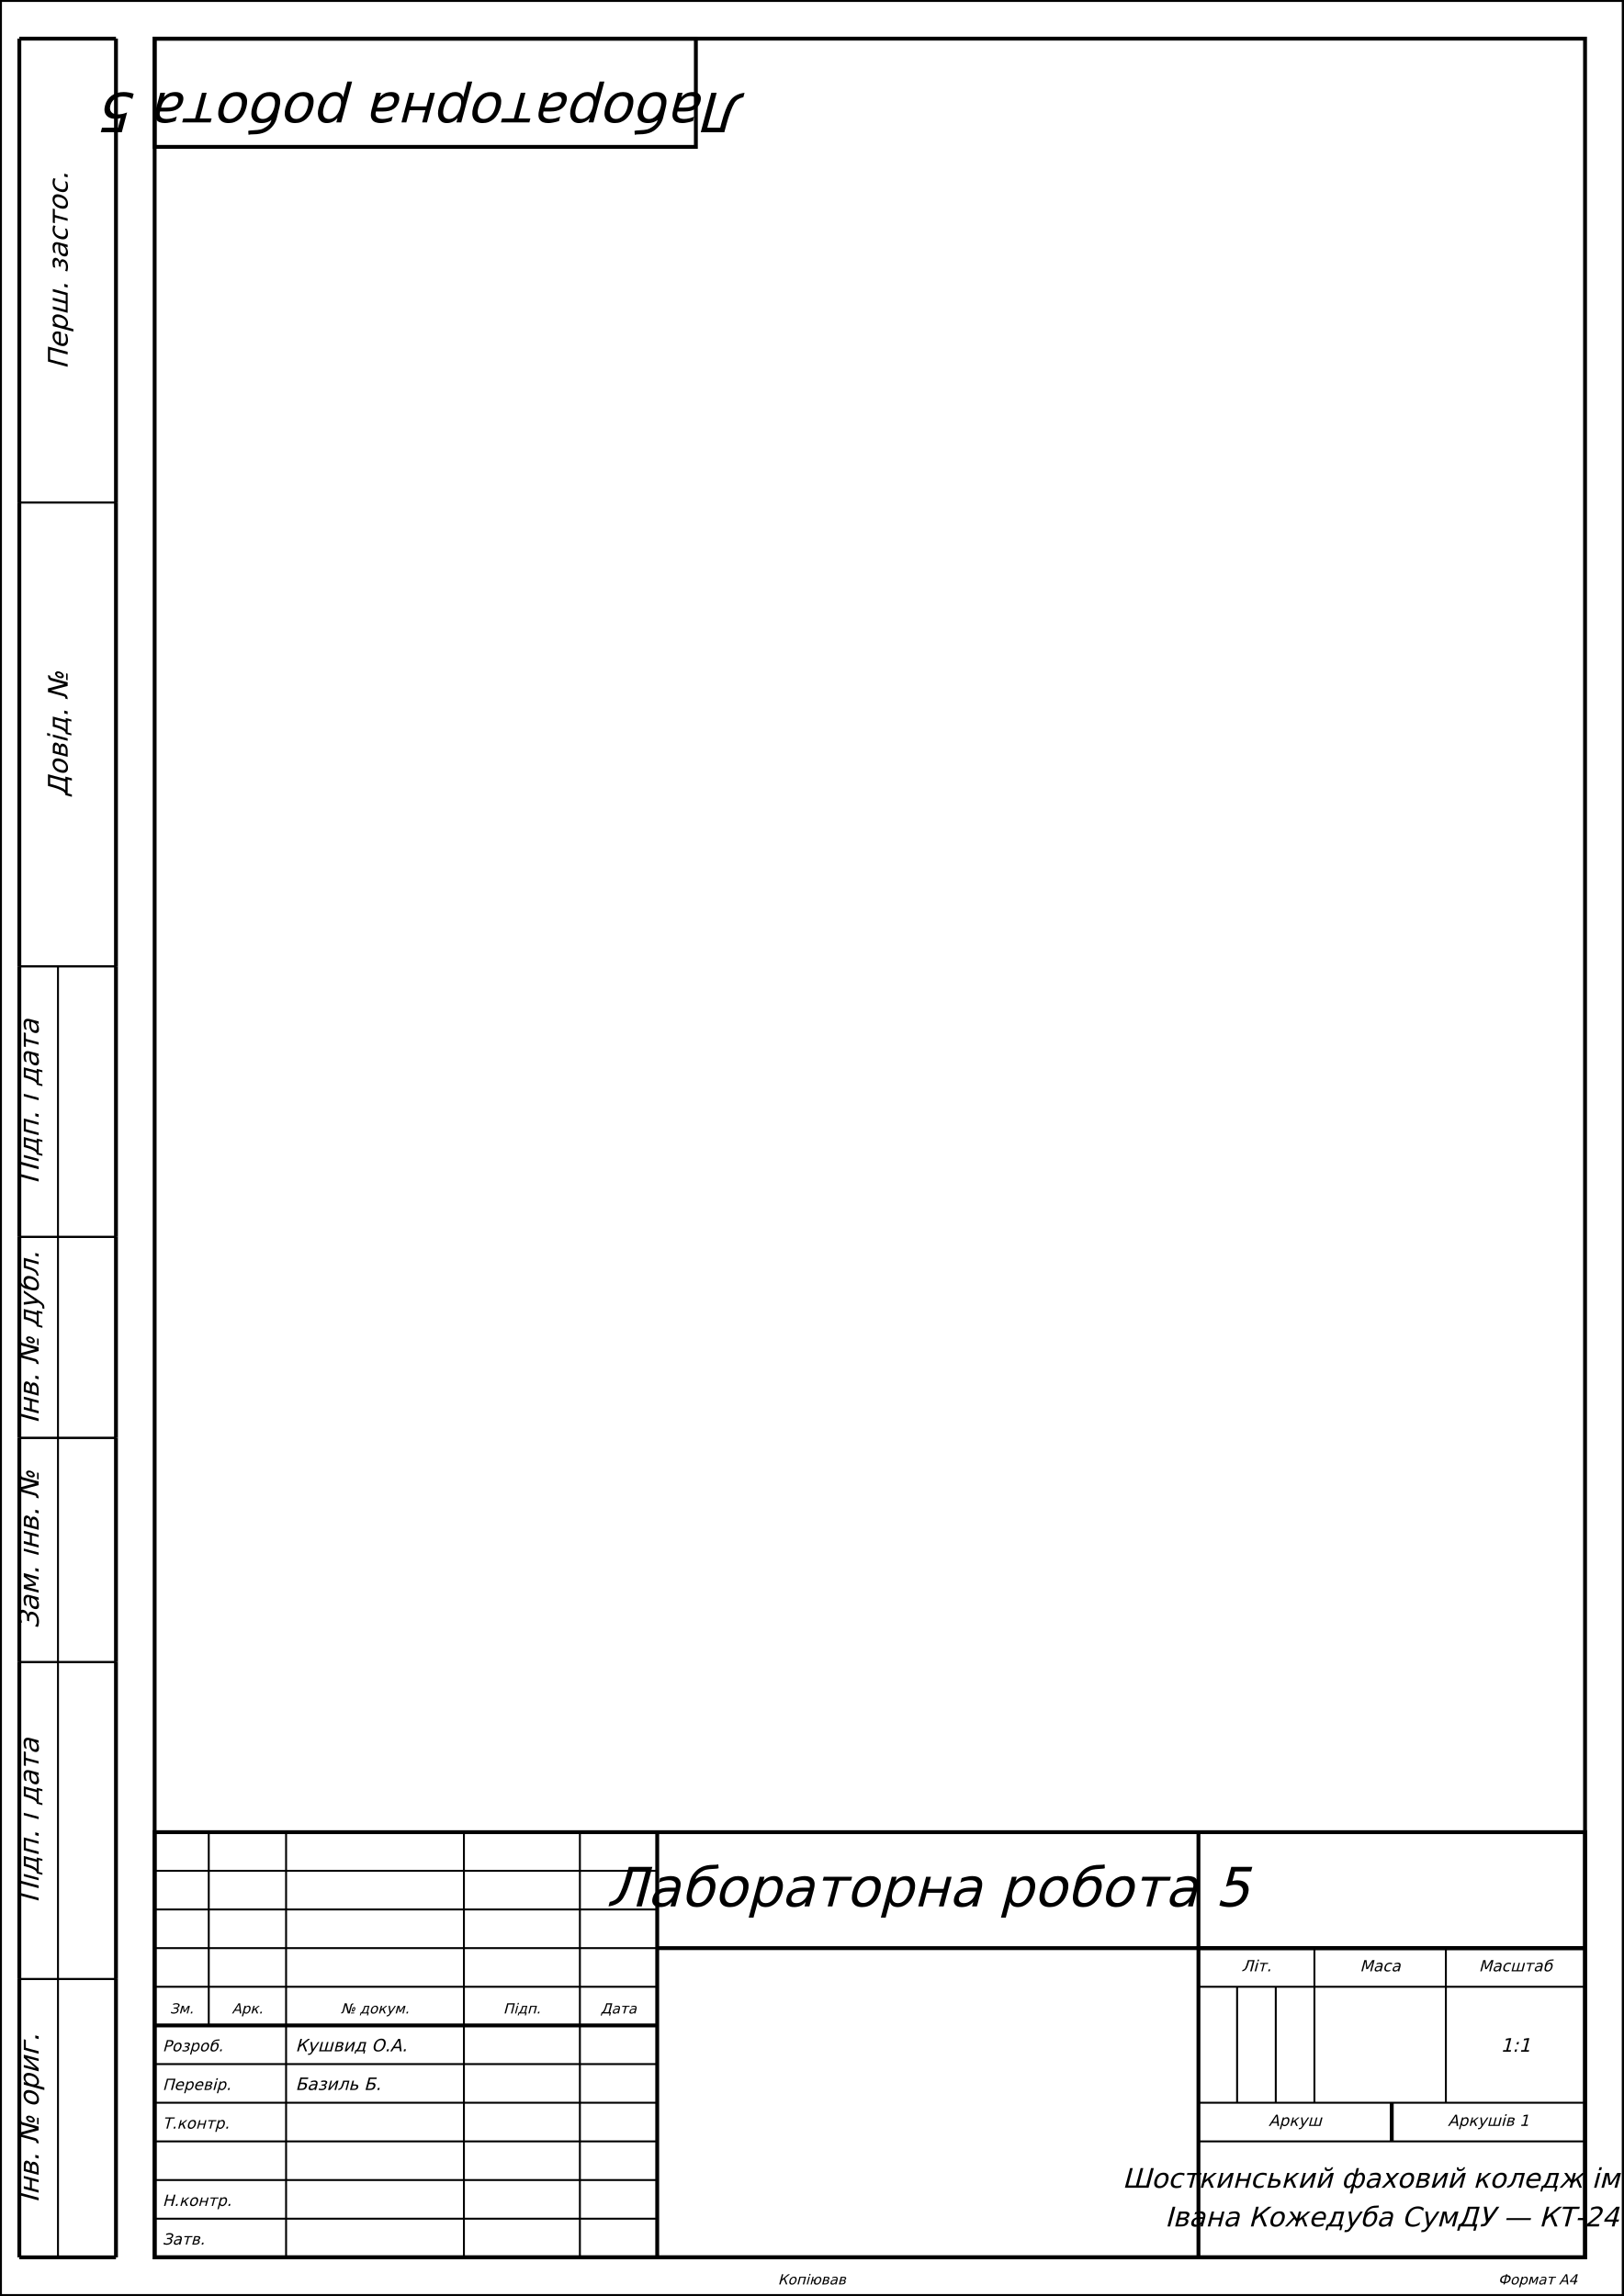
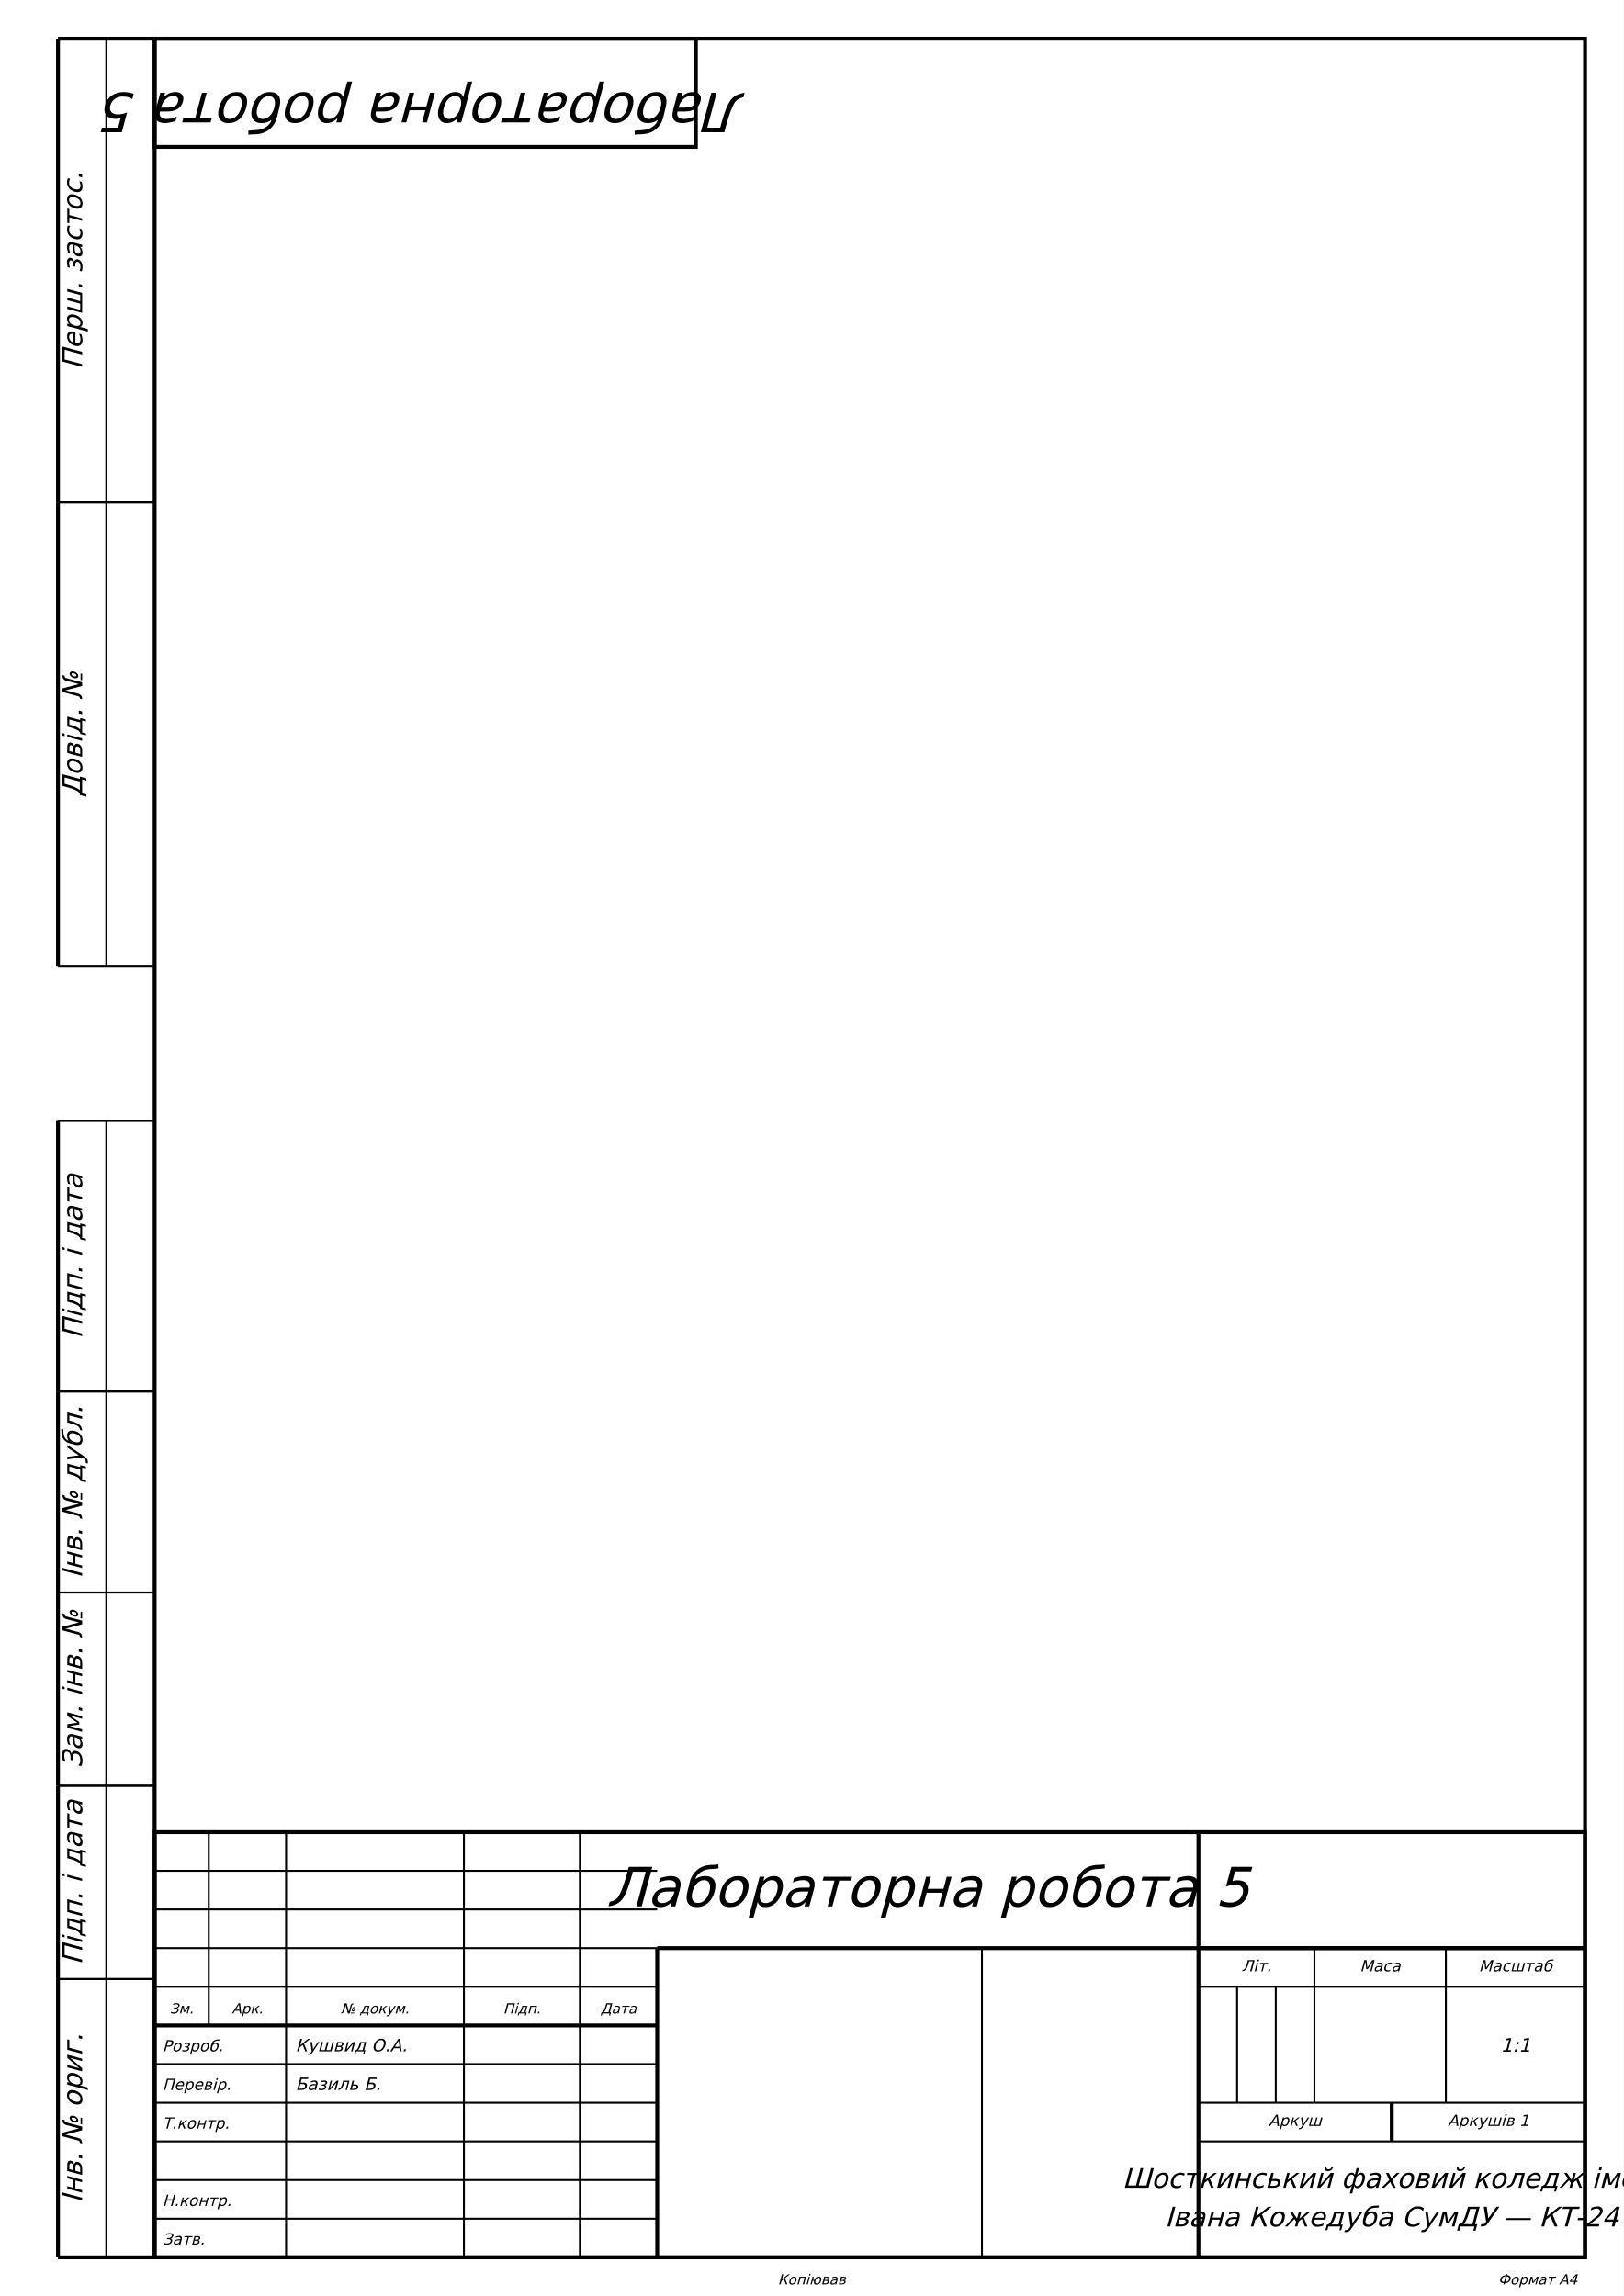
<svg xmlns="http://www.w3.org/2000/svg" width="210mm" height="297mm" viewBox="0 0 210 297">
  <rect width="210" height="297" fill="white" />
-   <rect x="0" y="0" width="210" height="297" fill="none" stroke="#000000" stroke-width="0.5" />
  <g transform="translate(0 0) scale(1)">
    <rect x="20" y="5" width="185" height="287" fill="none" stroke="#000000" stroke-width="0.5" />
-     <line x1="2.5" y1="5" x2="15" y2="5" stroke="#000000" stroke-width="0.5" fill="none" />
-     <line x1="2.5" y1="65" x2="15" y2="65" stroke="#000000" stroke-width="0.25" fill="none" />
-     <line x1="2.5" y1="5" x2="2.5" y2="65" stroke="#000000" stroke-width="0.5" fill="none" />
-     <line x1="15" y1="5" x2="15" y2="65" stroke="#000000" stroke-width="0.5" fill="none" />
-     <text x="8.75" y="35" font-family="'GOST type B','ISO 3098','DejaVu Sans',Arial,sans-serif" font-size="3.5" fill="#000000" text-anchor="middle" transform="translate(8.75 35) rotate(-90) skewX(-15) translate(-8.75 -35)">Перш. застос.</text>
-     <line x1="2.5" y1="65" x2="15" y2="65" stroke="#000000" stroke-width="0.25" fill="none" />
-     <line x1="2.5" y1="125" x2="15" y2="125" stroke="#000000" stroke-width="0.25" fill="none" />
-     <line x1="2.5" y1="65" x2="2.5" y2="125" stroke="#000000" stroke-width="0.5" fill="none" />
-     <line x1="15" y1="65" x2="15" y2="125" stroke="#000000" stroke-width="0.5" fill="none" />
-     <text x="8.75" y="95" font-family="'GOST type B','ISO 3098','DejaVu Sans',Arial,sans-serif" font-size="3.5" fill="#000000" text-anchor="middle" transform="translate(8.75 95) rotate(-90) skewX(-15) translate(-8.75 -95)">Довід. №</text>
-     <line x1="2.5" y1="125" x2="15" y2="125" stroke="#000000" stroke-width="0.25" fill="none" />
-     <line x1="2.5" y1="160" x2="15" y2="160" stroke="#000000" stroke-width="0.25" fill="none" />
-     <line x1="2.5" y1="125" x2="2.5" y2="160" stroke="#000000" stroke-width="0.5" fill="none" />
-     <line x1="7.5" y1="125" x2="7.5" y2="160" stroke="#000000" stroke-width="0.25" fill="none" />
-     <line x1="15" y1="125" x2="15" y2="160" stroke="#000000" stroke-width="0.5" fill="none" />
-     <text x="5" y="142.5" font-family="'GOST type B','ISO 3098','DejaVu Sans',Arial,sans-serif" font-size="3.5" fill="#000000" text-anchor="middle" transform="translate(5 142.5) rotate(-90) skewX(-15) translate(-5 -142.5)">Підп. і дата</text>
-     <line x1="2.5" y1="160" x2="15" y2="160" stroke="#000000" stroke-width="0.25" fill="none" />
-     <line x1="2.5" y1="186" x2="15" y2="186" stroke="#000000" stroke-width="0.25" fill="none" />
-     <line x1="2.5" y1="160" x2="2.5" y2="186" stroke="#000000" stroke-width="0.5" fill="none" />
-     <line x1="7.5" y1="160" x2="7.5" y2="186" stroke="#000000" stroke-width="0.25" fill="none" />
-     <line x1="15" y1="160" x2="15" y2="186" stroke="#000000" stroke-width="0.5" fill="none" />
-     <text x="5" y="173" font-family="'GOST type B','ISO 3098','DejaVu Sans',Arial,sans-serif" font-size="3.5" fill="#000000" text-anchor="middle" transform="translate(5 173) rotate(-90) skewX(-15) translate(-5 -173)">Інв. № дубл.</text>
-     <line x1="2.5" y1="186" x2="15" y2="186" stroke="#000000" stroke-width="0.25" fill="none" />
-     <line x1="2.5" y1="215" x2="15" y2="215" stroke="#000000" stroke-width="0.25" fill="none" />
-     <line x1="2.5" y1="186" x2="2.5" y2="215" stroke="#000000" stroke-width="0.5" fill="none" />
-     <line x1="7.5" y1="186" x2="7.5" y2="215" stroke="#000000" stroke-width="0.25" fill="none" />
-     <line x1="15" y1="186" x2="15" y2="215" stroke="#000000" stroke-width="0.5" fill="none" />
-     <text x="5" y="200.5" font-family="'GOST type B','ISO 3098','DejaVu Sans',Arial,sans-serif" font-size="3.5" fill="#000000" text-anchor="middle" transform="translate(5 200.5) rotate(-90) skewX(-15) translate(-5 -200.5)">Зам. інв. №</text>
-     <line x1="2.5" y1="215" x2="15" y2="215" stroke="#000000" stroke-width="0.25" fill="none" />
-     <line x1="2.5" y1="256" x2="15" y2="256" stroke="#000000" stroke-width="0.25" fill="none" />
-     <line x1="2.5" y1="215" x2="2.5" y2="256" stroke="#000000" stroke-width="0.5" fill="none" />
-     <line x1="7.5" y1="215" x2="7.5" y2="256" stroke="#000000" stroke-width="0.25" fill="none" />
-     <line x1="15" y1="215" x2="15" y2="256" stroke="#000000" stroke-width="0.5" fill="none" />
-     <text x="5" y="235.5" font-family="'GOST type B','ISO 3098','DejaVu Sans',Arial,sans-serif" font-size="3.5" fill="#000000" text-anchor="middle" transform="translate(5 235.5) rotate(-90) skewX(-15) translate(-5 -235.5)">Підп. і дата</text>
-     <line x1="2.5" y1="256" x2="15" y2="256" stroke="#000000" stroke-width="0.25" fill="none" />
-     <line x1="2.5" y1="292" x2="15" y2="292" stroke="#000000" stroke-width="0.5" fill="none" />
-     <line x1="2.5" y1="256" x2="2.5" y2="292" stroke="#000000" stroke-width="0.5" fill="none" />
-     <line x1="7.5" y1="256" x2="7.5" y2="292" stroke="#000000" stroke-width="0.25" fill="none" />
-     <line x1="15" y1="256" x2="15" y2="292" stroke="#000000" stroke-width="0.5" fill="none" />
-     <text x="5" y="274" font-family="'GOST type B','ISO 3098','DejaVu Sans',Arial,sans-serif" font-size="3.5" fill="#000000" text-anchor="middle" transform="translate(5 274) rotate(-90) skewX(-15) translate(-5 -274)">Інв. № ориг.</text>
+     <line x1="7.5" y1="5" x2="20" y2="5" stroke="#000000" stroke-width="0.5" fill="none" />
+     <line x1="7.5" y1="65" x2="20" y2="65" stroke="#000000" stroke-width="0.25" fill="none" />
+     <line x1="7.5" y1="5" x2="7.5" y2="65" stroke="#000000" stroke-width="0.5" fill="none" />
+     <line x1="13.75" y1="5" x2="13.75" y2="65" stroke="#000000" stroke-width="0.25" fill="none" />
+     <text x="10.625" y="35" font-family="'GOST type B','ISO 3098','DejaVu Sans',Arial,sans-serif" font-size="3.5" fill="#000000" text-anchor="middle" transform="translate(10.625 35) rotate(-90) skewX(-15) translate(-10.625 -35)">Перш. застос.</text>
+     <line x1="7.5" y1="65" x2="20" y2="65" stroke="#000000" stroke-width="0.25" fill="none" />
+     <line x1="7.5" y1="125" x2="20" y2="125" stroke="#000000" stroke-width="0.25" fill="none" />
+     <line x1="7.5" y1="65" x2="7.5" y2="125" stroke="#000000" stroke-width="0.5" fill="none" />
+     <line x1="13.75" y1="65" x2="13.75" y2="125" stroke="#000000" stroke-width="0.25" fill="none" />
+     <text x="10.625" y="95" font-family="'GOST type B','ISO 3098','DejaVu Sans',Arial,sans-serif" font-size="3.5" fill="#000000" text-anchor="middle" transform="translate(10.625 95) rotate(-90) skewX(-15) translate(-10.625 -95)">Довід. №</text>
+     <line x1="7.5" y1="145" x2="20" y2="145" stroke="#000000" stroke-width="0.25" fill="none" />
+     <line x1="7.5" y1="180" x2="20" y2="180" stroke="#000000" stroke-width="0.25" fill="none" />
+     <line x1="7.5" y1="145" x2="7.5" y2="180" stroke="#000000" stroke-width="0.5" fill="none" />
+     <line x1="13.75" y1="145" x2="13.75" y2="180" stroke="#000000" stroke-width="0.25" fill="none" />
+     <text x="10.625" y="162.5" font-family="'GOST type B','ISO 3098','DejaVu Sans',Arial,sans-serif" font-size="3.5" fill="#000000" text-anchor="middle" transform="translate(10.625 162.5) rotate(-90) skewX(-15) translate(-10.625 -162.5)">Підп. і дата</text>
+     <line x1="7.5" y1="180" x2="20" y2="180" stroke="#000000" stroke-width="0.25" fill="none" />
+     <line x1="7.5" y1="206" x2="20" y2="206" stroke="#000000" stroke-width="0.25" fill="none" />
+     <line x1="7.5" y1="180" x2="7.5" y2="206" stroke="#000000" stroke-width="0.5" fill="none" />
+     <line x1="13.75" y1="180" x2="13.75" y2="206" stroke="#000000" stroke-width="0.25" fill="none" />
+     <text x="10.625" y="193" font-family="'GOST type B','ISO 3098','DejaVu Sans',Arial,sans-serif" font-size="3.5" fill="#000000" text-anchor="middle" transform="translate(10.625 193) rotate(-90) skewX(-15) translate(-10.625 -193)">Інв. № дубл.</text>
+     <line x1="7.5" y1="206" x2="20" y2="206" stroke="#000000" stroke-width="0.25" fill="none" />
+     <line x1="7.5" y1="231" x2="20" y2="231" stroke="#000000" stroke-width="0.25" fill="none" />
+     <line x1="7.5" y1="206" x2="7.5" y2="231" stroke="#000000" stroke-width="0.5" fill="none" />
+     <line x1="13.75" y1="206" x2="13.75" y2="231" stroke="#000000" stroke-width="0.25" fill="none" />
+     <text x="10.625" y="218.5" font-family="'GOST type B','ISO 3098','DejaVu Sans',Arial,sans-serif" font-size="3.5" fill="#000000" text-anchor="middle" transform="translate(10.625 218.5) rotate(-90) skewX(-15) translate(-10.625 -218.5)">Зам. інв. №</text>
+     <line x1="7.5" y1="231" x2="20" y2="231" stroke="#000000" stroke-width="0.25" fill="none" />
+     <line x1="7.5" y1="256" x2="20" y2="256" stroke="#000000" stroke-width="0.25" fill="none" />
+     <line x1="7.5" y1="231" x2="7.5" y2="256" stroke="#000000" stroke-width="0.5" fill="none" />
+     <line x1="13.75" y1="231" x2="13.75" y2="256" stroke="#000000" stroke-width="0.25" fill="none" />
+     <text x="10.625" y="243.5" font-family="'GOST type B','ISO 3098','DejaVu Sans',Arial,sans-serif" font-size="3.5" fill="#000000" text-anchor="middle" transform="translate(10.625 243.5) rotate(-90) skewX(-15) translate(-10.625 -243.5)">Підп. і дата</text>
+     <line x1="7.5" y1="256" x2="20" y2="256" stroke="#000000" stroke-width="0.25" fill="none" />
+     <line x1="7.5" y1="292" x2="20" y2="292" stroke="#000000" stroke-width="0.5" fill="none" />
+     <line x1="7.5" y1="256" x2="7.5" y2="292" stroke="#000000" stroke-width="0.5" fill="none" />
+     <line x1="13.75" y1="256" x2="13.75" y2="292" stroke="#000000" stroke-width="0.25" fill="none" />
+     <text x="10.625" y="274" font-family="'GOST type B','ISO 3098','DejaVu Sans',Arial,sans-serif" font-size="3.5" fill="#000000" text-anchor="middle" transform="translate(10.625 274) rotate(-90) skewX(-15) translate(-10.625 -274)">Інв. № ориг.</text>
    <rect x="20" y="5" width="70" height="14" fill="none" stroke="#000000" stroke-width="0.5" />
    <text textLength="65" lengthAdjust="spacingAndGlyphs" x="55" y="12" font-family="'GOST type B','ISO 3098','DejaVu Sans',Arial,sans-serif" font-size="7" fill="#000000" text-anchor="middle" transform="translate(55 12) rotate(180) skewX(-15) translate(-55 -12)">Лабораторна робота 5</text>
    <rect x="20" y="237" width="185" height="55" fill="none" stroke="#000000" stroke-width="0.5" />
    <line x1="27" y1="237" x2="27" y2="262" stroke="#000000" stroke-width="0.25" fill="none" />
    <line x1="37" y1="237" x2="37" y2="262" stroke="#000000" stroke-width="0.25" fill="none" />
    <line x1="60" y1="237" x2="60" y2="262" stroke="#000000" stroke-width="0.25" fill="none" />
    <line x1="75" y1="237" x2="75" y2="262" stroke="#000000" stroke-width="0.25" fill="none" />
-     <line x1="85" y1="237" x2="85" y2="292" stroke="#000000" stroke-width="0.5" fill="none" />
+     <line x1="85" y1="252" x2="85" y2="292" stroke="#000000" stroke-width="0.5" fill="none" />
    <line x1="20" y1="242" x2="85" y2="242" stroke="#000000" stroke-width="0.25" fill="none" />
    <line x1="20" y1="247" x2="85" y2="247" stroke="#000000" stroke-width="0.25" fill="none" />
    <line x1="20" y1="252" x2="85" y2="252" stroke="#000000" stroke-width="0.25" fill="none" />
    <line x1="20" y1="257" x2="85" y2="257" stroke="#000000" stroke-width="0.25" fill="none" />
    <line x1="20" y1="262" x2="85" y2="262" stroke="#000000" stroke-width="0.5" fill="none" />
    <text x="23.5" y="260.45" font-family="'GOST type B','ISO 3098','DejaVu Sans',Arial,sans-serif" font-size="1.8" fill="#000000" text-anchor="middle" transform="translate(23.5 260.45) skewX(-15) translate(-23.5 -260.45)">Зм.</text>
    <text x="32" y="260.45" font-family="'GOST type B','ISO 3098','DejaVu Sans',Arial,sans-serif" font-size="1.8" fill="#000000" text-anchor="middle" transform="translate(32 260.45) skewX(-15) translate(-32 -260.45)">Арк.</text>
    <text x="48.5" y="260.45" font-family="'GOST type B','ISO 3098','DejaVu Sans',Arial,sans-serif" font-size="1.8" fill="#000000" text-anchor="middle" transform="translate(48.5 260.45) skewX(-15) translate(-48.5 -260.45)">№ докум.</text>
    <text x="67.5" y="260.45" font-family="'GOST type B','ISO 3098','DejaVu Sans',Arial,sans-serif" font-size="1.8" fill="#000000" text-anchor="middle" transform="translate(67.5 260.45) skewX(-15) translate(-67.5 -260.45)">Підп.</text>
    <text x="80" y="260.45" font-family="'GOST type B','ISO 3098','DejaVu Sans',Arial,sans-serif" font-size="1.8" fill="#000000" text-anchor="middle" transform="translate(80 260.45) skewX(-15) translate(-80 -260.45)">Дата</text>
    <line x1="37" y1="262" x2="37" y2="292" stroke="#000000" stroke-width="0.25" fill="none" />
    <line x1="60" y1="262" x2="60" y2="292" stroke="#000000" stroke-width="0.25" fill="none" />
    <line x1="75" y1="262" x2="75" y2="292" stroke="#000000" stroke-width="0.25" fill="none" />
    <line x1="20" y1="267" x2="85" y2="267" stroke="#000000" stroke-width="0.25" fill="none" />
    <line x1="20" y1="272" x2="85" y2="272" stroke="#000000" stroke-width="0.25" fill="none" />
    <line x1="20" y1="277" x2="85" y2="277" stroke="#000000" stroke-width="0.25" fill="none" />
    <line x1="20" y1="282" x2="85" y2="282" stroke="#000000" stroke-width="0.25" fill="none" />
    <line x1="20" y1="287" x2="85" y2="287" stroke="#000000" stroke-width="0.25" fill="none" />
    <line x1="20" y1="292" x2="85" y2="292" stroke="#000000" stroke-width="0.25" fill="none" />
    <text x="21" y="265.35" font-family="'GOST type B','ISO 3098','DejaVu Sans',Arial,sans-serif" font-size="2" fill="#000000" text-anchor="start" transform="translate(21 265.35) skewX(-15) translate(-21 -265.35)">Розроб.</text>
    <text x="38.2" y="265.35" font-family="'GOST type B','ISO 3098','DejaVu Sans',Arial,sans-serif" font-size="2.2" fill="#000000" text-anchor="start" transform="translate(38.2 265.35) skewX(-15) translate(-38.2 -265.35)">Кушвид О.А.</text>
    <text x="21" y="270.35" font-family="'GOST type B','ISO 3098','DejaVu Sans',Arial,sans-serif" font-size="2" fill="#000000" text-anchor="start" transform="translate(21 270.35) skewX(-15) translate(-21 -270.35)">Перевір.</text>
    <text x="38.2" y="270.35" font-family="'GOST type B','ISO 3098','DejaVu Sans',Arial,sans-serif" font-size="2.2" fill="#000000" text-anchor="start" transform="translate(38.2 270.35) skewX(-15) translate(-38.2 -270.35)">Базиль Б.</text>
    <text x="21" y="275.35" font-family="'GOST type B','ISO 3098','DejaVu Sans',Arial,sans-serif" font-size="2" fill="#000000" text-anchor="start" transform="translate(21 275.35) skewX(-15) translate(-21 -275.35)">Т.контр.</text>
    <text x="21" y="285.35" font-family="'GOST type B','ISO 3098','DejaVu Sans',Arial,sans-serif" font-size="2" fill="#000000" text-anchor="start" transform="translate(21 285.35) skewX(-15) translate(-21 -285.35)">Н.контр.</text>
    <text x="21" y="290.35" font-family="'GOST type B','ISO 3098','DejaVu Sans',Arial,sans-serif" font-size="2" fill="#000000" text-anchor="start" transform="translate(21 290.35) skewX(-15) translate(-21 -290.35)">Затв.</text>
    <line x1="155" y1="237" x2="155" y2="292" stroke="#000000" stroke-width="0.5" fill="none" />
+     <line x1="127" y1="252" x2="127" y2="292" stroke="#000000" stroke-width="0.25" fill="none" />
    <line x1="85" y1="252" x2="205" y2="252" stroke="#000000" stroke-width="0.5" fill="none" />
    <text textLength="65" lengthAdjust="spacingAndGlyphs" x="120" y="246.6" font-family="'GOST type B','ISO 3098','DejaVu Sans',Arial,sans-serif" font-size="7" fill="#000000" text-anchor="middle" transform="translate(120 246.6) skewX(-15) translate(-120 -246.6)">Лабораторна робота 5</text>
    <line x1="155" y1="252" x2="205" y2="252" stroke="#000000" stroke-width="0.5" fill="none" />
    <line x1="155" y1="257" x2="205" y2="257" stroke="#000000" stroke-width="0.25" fill="none" />
    <line x1="170" y1="252" x2="170" y2="272" stroke="#000000" stroke-width="0.25" fill="none" />
    <line x1="187" y1="252" x2="187" y2="272" stroke="#000000" stroke-width="0.25" fill="none" />
    <line x1="160" y1="257" x2="160" y2="272" stroke="#000000" stroke-width="0.25" fill="none" />
    <line x1="165" y1="257" x2="165" y2="272" stroke="#000000" stroke-width="0.25" fill="none" />
    <text x="162.5" y="255" font-family="'GOST type B','ISO 3098','DejaVu Sans',Arial,sans-serif" font-size="2" fill="#000000" text-anchor="middle" transform="translate(162.5 255) skewX(-15) translate(-162.5 -255)">Літ.</text>
    <text x="178.5" y="255" font-family="'GOST type B','ISO 3098','DejaVu Sans',Arial,sans-serif" font-size="2" fill="#000000" text-anchor="middle" transform="translate(178.5 255) skewX(-15) translate(-178.5 -255)">Маса</text>
    <text x="196" y="255" font-family="'GOST type B','ISO 3098','DejaVu Sans',Arial,sans-serif" font-size="2" fill="#000000" text-anchor="middle" transform="translate(196 255) skewX(-15) translate(-196 -255)">Масштаб</text>
    <text x="157.5" y="265.4" font-family="'GOST type B','ISO 3098','DejaVu Sans',Arial,sans-serif" font-size="2.4" fill="#000000" text-anchor="middle" transform="translate(157.5 265.4) skewX(-15) translate(-157.5 -265.4)" />
    <text x="196" y="265.4" font-family="'GOST type B','ISO 3098','DejaVu Sans',Arial,sans-serif" font-size="2.4" fill="#000000" text-anchor="middle" transform="translate(196 265.4) skewX(-15) translate(-196 -265.4)">1:1</text>
    <line x1="155" y1="272" x2="205" y2="272" stroke="#000000" stroke-width="0.25" fill="none" />
    <line x1="155" y1="277" x2="205" y2="277" stroke="#000000" stroke-width="0.25" fill="none" />
    <line x1="180" y1="272" x2="180" y2="277" stroke="#000000" stroke-width="0.5" fill="none" />
    <text x="167.5" y="275" font-family="'GOST type B','ISO 3098','DejaVu Sans',Arial,sans-serif" font-size="2" fill="#000000" text-anchor="middle" transform="translate(167.5 275) skewX(-15) translate(-167.5 -275)">Аркуш</text>
    <text x="192.5" y="275" font-family="'GOST type B','ISO 3098','DejaVu Sans',Arial,sans-serif" font-size="2" fill="#000000" text-anchor="middle" transform="translate(192.5 275) skewX(-15) translate(-192.5 -275)">Аркушів 1</text>
    <text textLength="45" lengthAdjust="spacingAndGlyphs" x="180" y="283" font-family="'GOST type B','ISO 3098','DejaVu Sans',Arial,sans-serif" font-size="3.5" fill="#000000" text-anchor="middle" transform="translate(180 283) skewX(-15) translate(-180 -283)">Шосткинський фаховий коледж імені</text>
    <text textLength="45" lengthAdjust="spacingAndGlyphs" x="180" y="288" font-family="'GOST type B','ISO 3098','DejaVu Sans',Arial,sans-serif" font-size="3.5" fill="#000000" text-anchor="middle" transform="translate(180 288) skewX(-15) translate(-180 -288)">Івана Кожедуба СумДУ — КТ-24</text>
    <text x="105" y="295.5" font-family="'GOST type B','ISO 3098','DejaVu Sans',Arial,sans-serif" font-size="1.8" fill="#000000" text-anchor="middle" transform="translate(105 295.5) skewX(-15) translate(-105 -295.5)">Копіював</text>
    <text x="204" y="295.5" font-family="'GOST type B','ISO 3098','DejaVu Sans',Arial,sans-serif" font-size="1.8" fill="#000000" text-anchor="end" transform="translate(204 295.5) skewX(-15) translate(-204 -295.5)">Формат А4</text>
  </g>
</svg>
